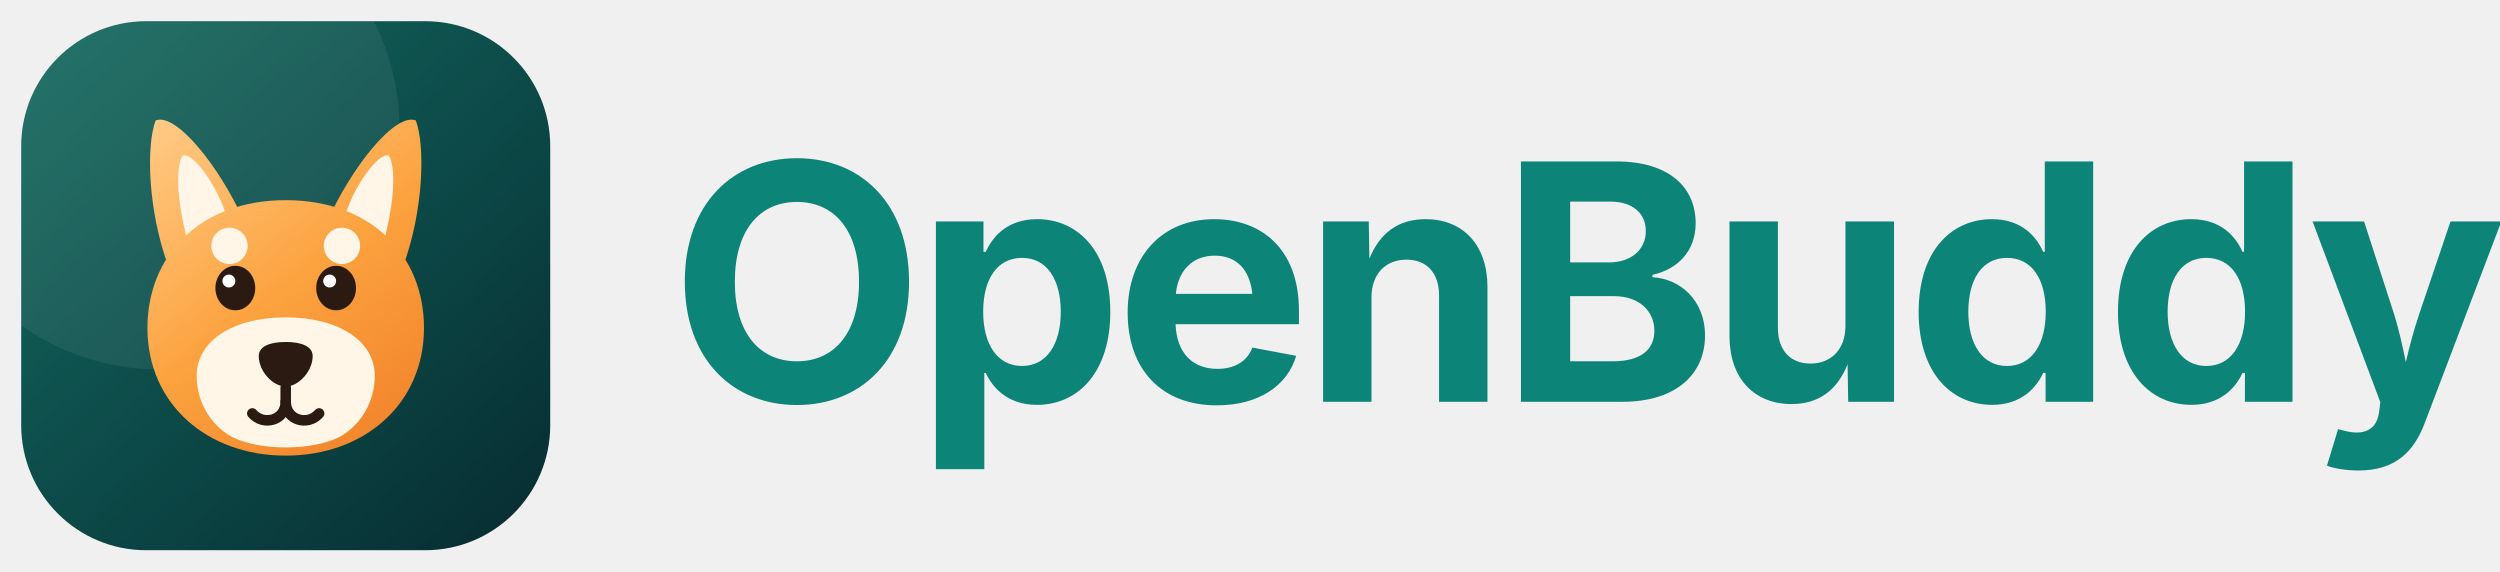
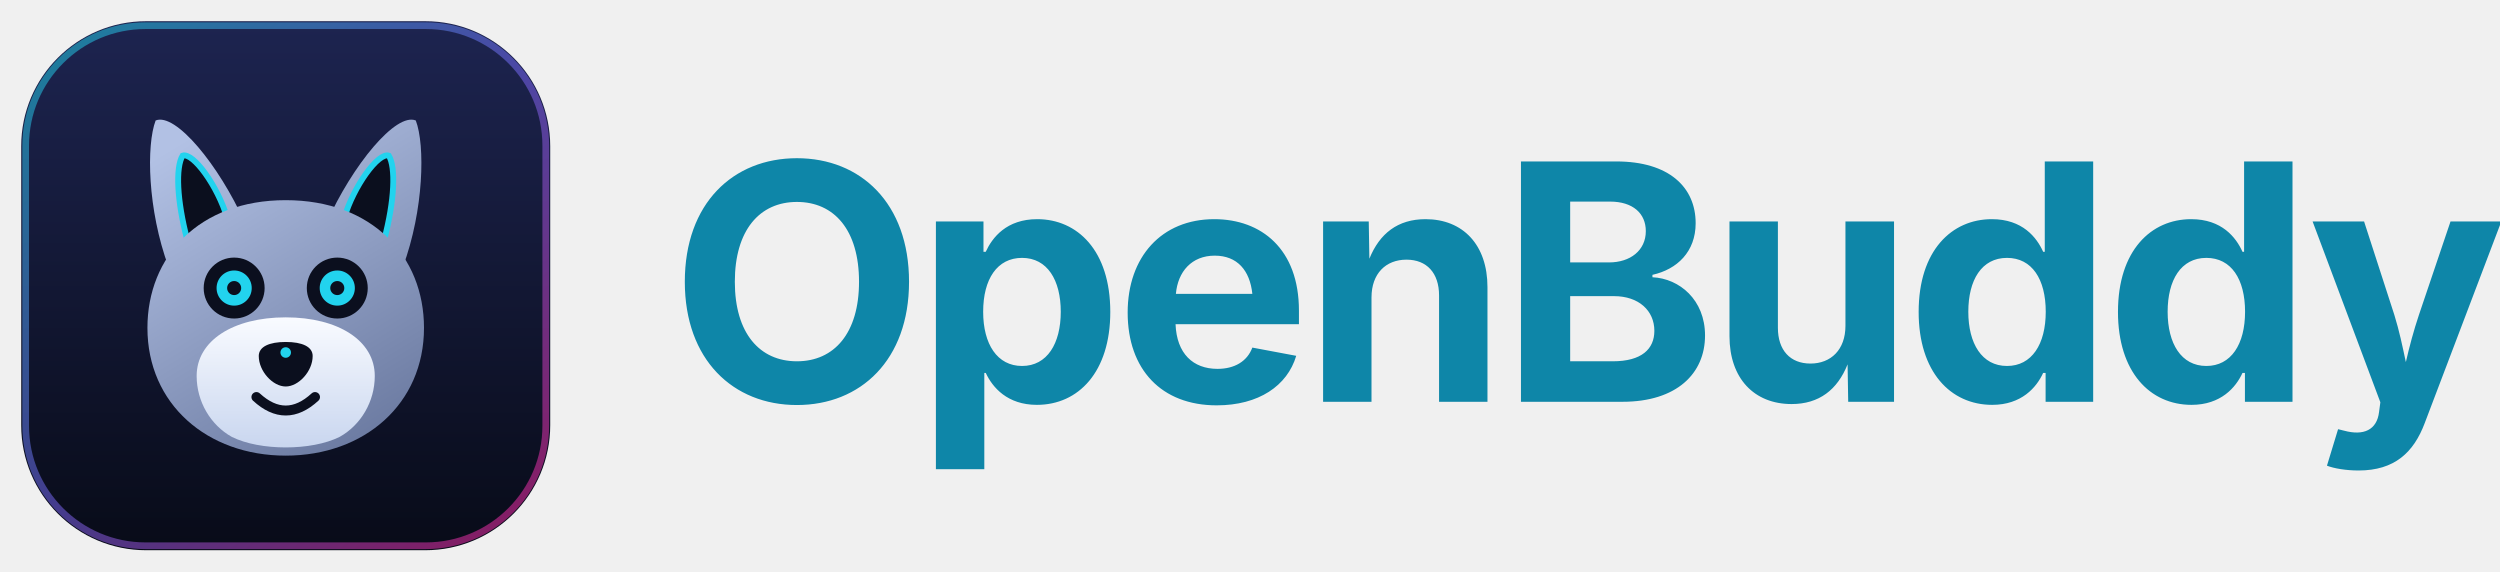
<svg xmlns="http://www.w3.org/2000/svg" width="1120" height="256" viewBox="0 0 1120 256">
  <defs>
-     <linearGradient id="badge" x1="120" y1="90" x2="900" y2="940" gradientUnits="userSpaceOnUse">
-       <stop stop-color="#13665C" />
-       <stop offset=".52" stop-color="#0C4A48" />
-       <stop offset="1" stop-color="#083034" />
+     <linearGradient id="badge" x1="512" y1="38" x2="512" y2="986" gradientUnits="userSpaceOnUse">
+       <stop stop-color="#1D2450" />
+       <stop offset="1" stop-color="#080B18" />
    </linearGradient>
-     <linearGradient id="coat" x1="290" y1="210" x2="750" y2="800" gradientUnits="userSpaceOnUse">
-       <stop stop-color="#FFCB86" />
-       <stop offset=".5" stop-color="#FCA23F" />
-       <stop offset="1" stop-color="#EF7E27" />
+     <linearGradient id="rim" x1="120" y1="90" x2="900" y2="940" gradientUnits="userSpaceOnUse">
+       <stop stop-color="#22D3EE" />
+       <stop offset=".5" stop-color="#7C6CFF" />
+       <stop offset="1" stop-color="#FF2FB0" />
+     </linearGradient>
+     <linearGradient id="shell" x1="360" y1="240" x2="700" y2="800" gradientUnits="userSpaceOnUse">
+       <stop stop-color="#B2C1E4" />
+       <stop offset="1" stop-color="#66759C" />
+     </linearGradient>
+     <linearGradient id="muzzle" x1="512" y1="556" x2="512" y2="778" gradientUnits="userSpaceOnUse">
+       <stop stop-color="#F9FBFF" />
+       <stop offset="1" stop-color="#C9D6EF" />
    </linearGradient>
    <clipPath id="clip">
      <rect x="38" y="38" width="948" height="948" rx="224" />
    </clipPath>
  </defs>
  <g transform="scale(0.25)">
    <g clip-path="url(#clip)">
-       <rect x="38" y="38" width="948" height="948" rx="224" fill="url(#badge)" />
-       <circle cx="286" cy="232" r="430" fill="#FFFFFF" opacity=".07" />
+       <rect x="38" y="38" width="948" height="948" fill="url(#badge)" />
      <g transform="matrix(1.05 0 0 1.05 -25.6 -15.1)">
-         <path d="M312 470C276 372 274 262 290 220C324 206 398 296 442 394C396 410 348 438 312 470Z" fill="url(#coat)" />
-         <path d="M712 470C748 372 750 262 734 220C700 206 626 296 582 394C628 410 676 438 712 470Z" fill="url(#coat)" />
-         <path d="M344 424C326 356 324 300 336 280C354 274 396 332 412 386C384 396 362 408 344 424Z" fill="#FFF6E8" />
-         <path d="M680 424C698 356 700 300 688 280C670 274 628 332 612 386C640 396 662 408 680 424Z" fill="#FFF6E8" />
-         <path d="M512 356C660 356 748 452 748 574C748 704 646 792 512 792C378 792 276 704 276 574C276 452 364 356 512 356Z" fill="url(#coat)" />
-         <path d="M512 556C602 556 664 596 664 656C664 700 640 740 604 760C580 772 546 778 512 778C478 778 444 772 420 760C384 740 360 700 360 656C360 596 422 556 512 556Z" fill="#FFF6E8" />
-         <circle cx="416" cy="434" r="31" fill="#FFF6E8" />
-         <circle cx="608" cy="434" r="31" fill="#FFF6E8" />
-         <ellipse cx="426" cy="506" rx="34" ry="38" fill="#2B1A11" />
-         <ellipse cx="598" cy="506" rx="34" ry="38" fill="#2B1A11" />
-         <circle cx="415" cy="494" r="11" fill="#FFFFFF" />
-         <circle cx="587" cy="494" r="11" fill="#FFFFFF" />
-         <path d="M466 622C466 606 484 598 512 598C540 598 558 606 558 622C558 648 534 674 512 674C490 674 466 648 466 622Z" fill="#2B1A11" />
-         <path d="M512 676V700" stroke="#2B1A11" stroke-width="18" stroke-linecap="round" />
-         <path d="M512 700C512 732 474 742 455 720M512 700C512 732 550 742 569 720" fill="none" stroke="#2B1A11" stroke-width="18" stroke-linecap="round" />
+         <path d="M312 470C276 372 274 262 290 220 324 206 398 296 442 394 396 410 348 438 312 470Z" fill="url(#shell)" />
+         <path d="M712 470C748 372 750 262 734 220 700 206 626 296 582 394 628 410 676 438 712 470Z" fill="url(#shell)" />
+         <path d="M344 424C326 356 324 300 336 280 354 274 396 332 412 386 384 396 362 408 344 424Z" fill="#0B0F1E" stroke="#22D3EE" stroke-width="10" />
+         <path d="M680 424C698 356 700 300 688 280 670 274 628 332 612 386 640 396 662 408 680 424Z" fill="#0B0F1E" stroke="#22D3EE" stroke-width="10" />
+         <path d="M512 356C660 356 748 452 748 574 748 704 646 792 512 792 378 792 276 704 276 574 276 452 364 356 512 356Z" fill="url(#shell)" />
+         <path d="M512 556C602 556 664 596 664 656 664 700 640 740 604 760 580 772 546 778 512 778 478 778 444 772 420 760 384 740 360 700 360 656 360 596 422 556 512 556Z" fill="url(#muzzle)" />
+         <circle cx="424" cy="506" r="52" fill="#0B0F1E" />
+         <circle cx="600" cy="506" r="52" fill="#0B0F1E" />
+         <circle cx="424" cy="506" r="30" fill="#22D3EE" />
+         <circle cx="600" cy="506" r="30" fill="#22D3EE" />
+         <circle cx="424" cy="506" r="12" fill="#0B0F1E" />
+         <circle cx="600" cy="506" r="12" fill="#0B0F1E" />
+         <path d="M466 622C466 606 484 598 512 598 540 598 558 606 558 622 558 648 534 674 512 674 490 674 466 648 466 622Z" fill="#0B0F1E" />
+         <circle cx="512" cy="616" r="9" fill="#22D3EE" />
+         <path d="M462 692Q512 738 562 692" fill="none" stroke="#0B0F1E" stroke-width="17" stroke-linecap="round" />
      </g>
+       <rect x="46" y="46" width="932" height="932" rx="215" fill="none" stroke="url(#rim)" stroke-width="12" opacity=".5" />
    </g>
  </g>
-   <text x="300" y="180" font-family="Inter, -apple-system, BlinkMacSystemFont, 'Segoe UI', system-ui, sans-serif" font-size="148" font-weight="700" letter-spacing="-4" fill="#0C8478">OpenBuddy</text>
+   <text x="300" y="180" font-family="Inter, -apple-system, BlinkMacSystemFont, 'Segoe UI', system-ui, sans-serif" font-size="148" font-weight="700" letter-spacing="-4" fill="#0E86A8">OpenBuddy</text>
</svg>
